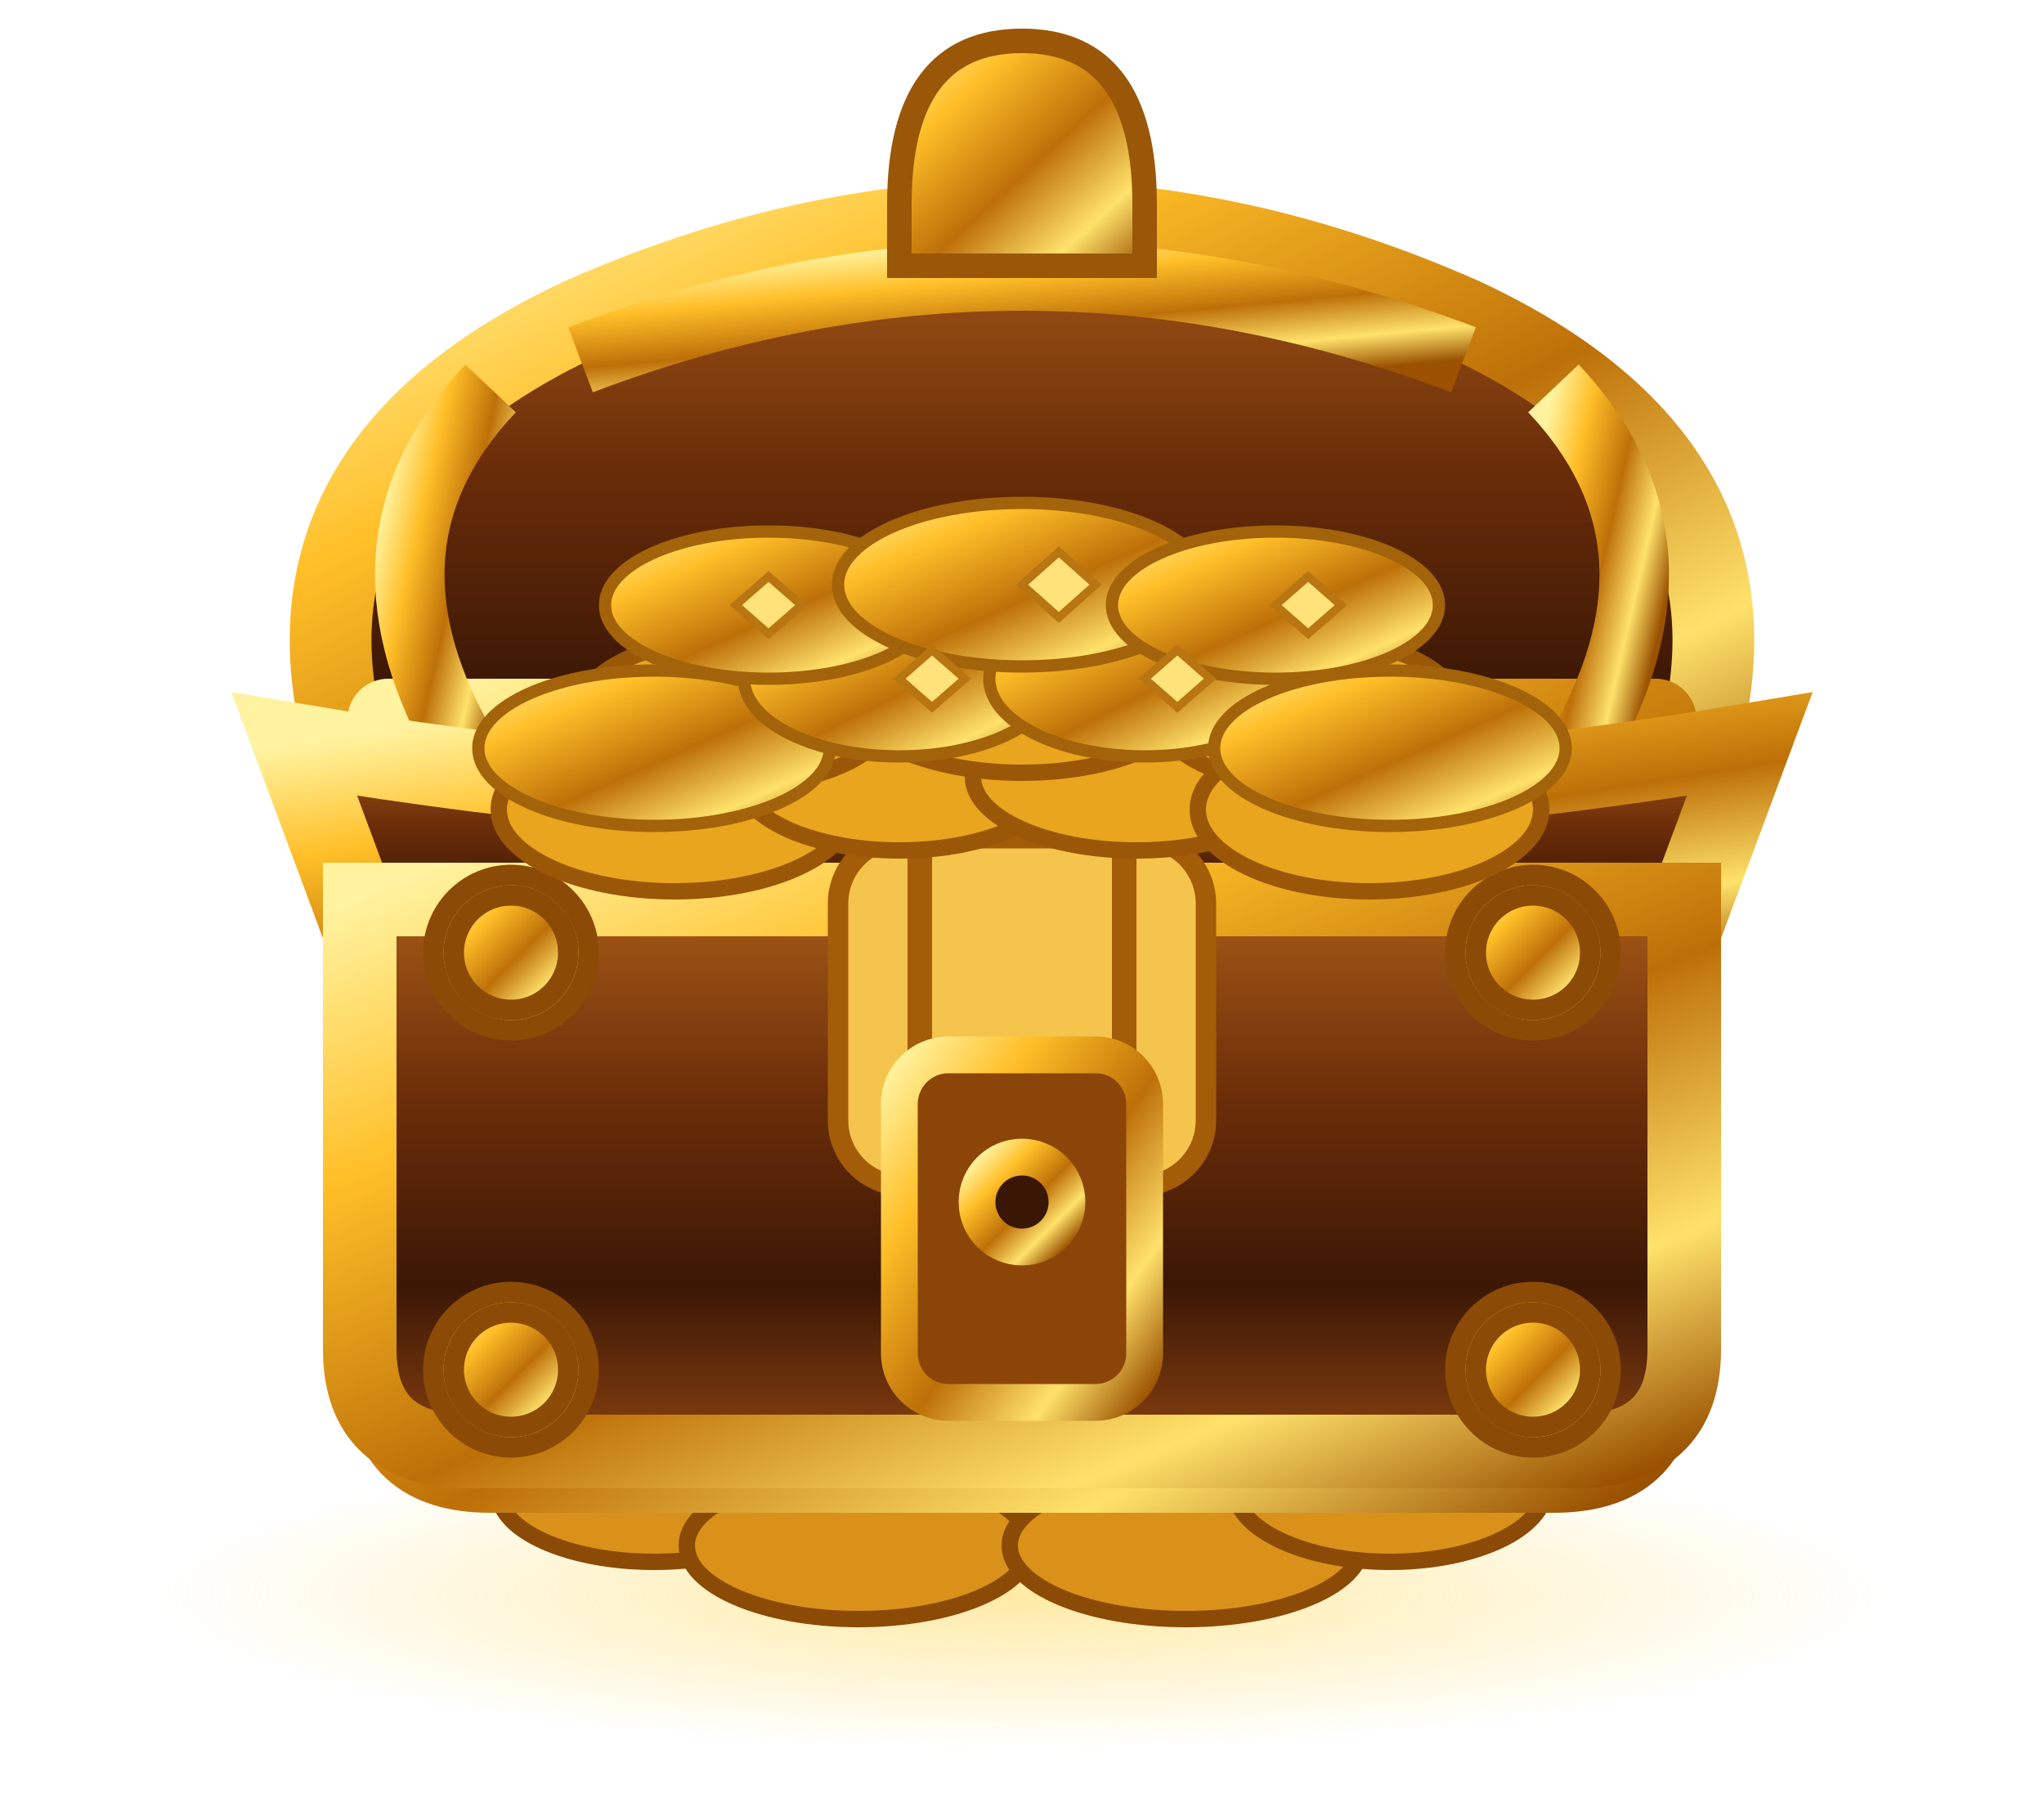
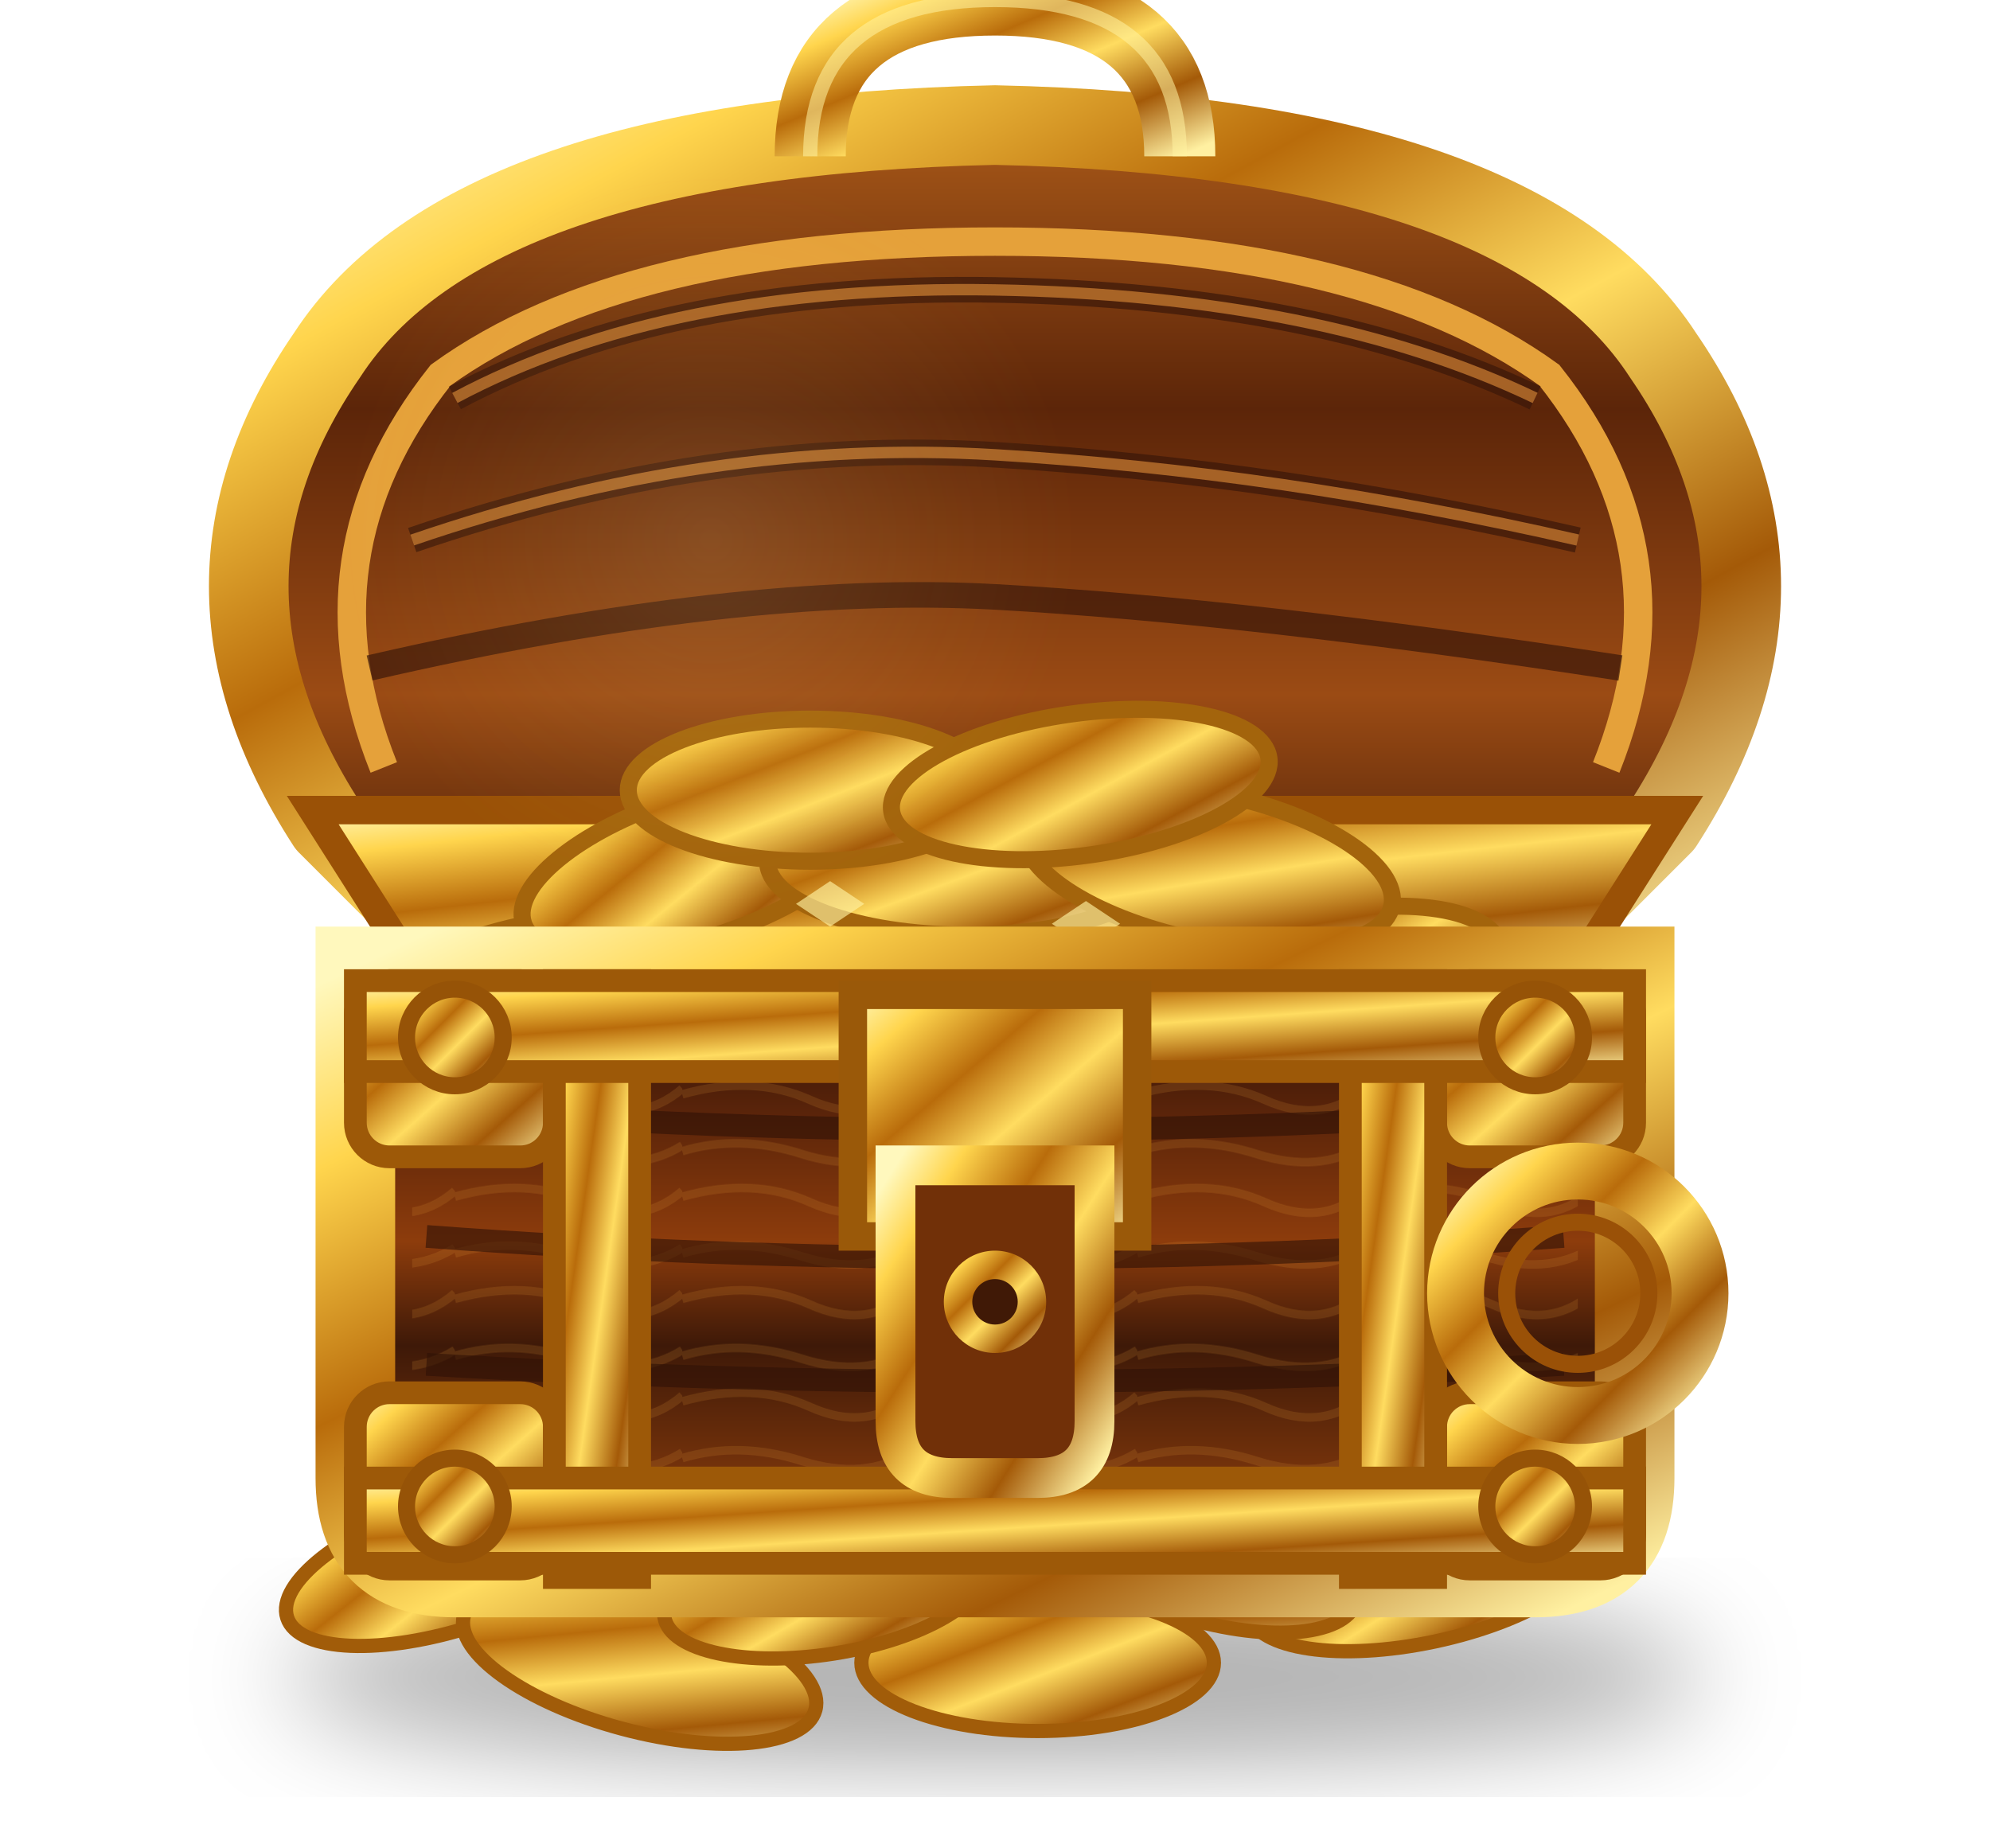
- <svg xmlns="http://www.w3.org/2000/svg" viewBox="0 0 500 440">
+ <svg xmlns="http://www.w3.org/2000/svg" viewBox="0 0 700 650">
  <defs>
-     <linearGradient id="wood" x1="0" x2="0" y1="0" y2="1">
-       <stop stop-color="#a65a16" />
-       <stop offset=".35" stop-color="#6d2e09" />
-       <stop offset=".7" stop-color="#3b1705" />
-       <stop offset="1" stop-color="#8a4210" />
+     <linearGradient id="gold" x1="0" y1="0" x2="1" y2="1">
+       <stop stop-color="#fff8bd" />
+       <stop offset=".15" stop-color="#ffd54d" />
+       <stop offset=".36" stop-color="#b96c0b" />
+       <stop offset=".55" stop-color="#ffdc60" />
+       <stop offset=".77" stop-color="#a45a08" />
+       <stop offset="1" stop-color="#fff0a1" />
    </linearGradient>
-     <linearGradient id="gold" x1="0" x2="1" y1="0" y2="1">
-       <stop stop-color="#fff3a0" />
-       <stop offset=".25" stop-color="#ffbf28" />
-       <stop offset=".55" stop-color="#bd7008" />
-       <stop offset=".8" stop-color="#ffe26b" />
-       <stop offset="1" stop-color="#9a5100" />
+     <linearGradient id="wood" x1="0" y1="0" x2="0" y2="1">
+       <stop stop-color="#9d4a13" />
+       <stop offset=".18" stop-color="#4b1d09" />
+       <stop offset=".45" stop-color="#8d3c0c" />
+       <stop offset=".62" stop-color="#3e1908" />
+       <stop offset=".82" stop-color="#74320b" />
+       <stop offset="1" stop-color="#321306" />
    </linearGradient>
-     <radialGradient id="glow">
-       <stop stop-color="#ffd95b" stop-opacity=".55" />
-       <stop offset="1" stop-color="#ffd95b" stop-opacity="0" />
+     <linearGradient id="lidwood" x1="0" y1="0" x2="0" y2="1">
+       <stop stop-color="#a85818" />
+       <stop offset=".35" stop-color="#5c2509" />
+       <stop offset=".7" stop-color="#9b4b14" />
+       <stop offset="1" stop-color="#421b07" />
+     </linearGradient>
+     <radialGradient id="shine">
+       <stop stop-color="#fff7b5" stop-opacity=".8" />
+       <stop offset="1" stop-color="#ffd24c" stop-opacity="0" />
    </radialGradient>
+     <filter id="shadow">
+       <feGaussianBlur stdDeviation="18" />
+     </filter>
+     <pattern id="grain" width="80" height="36" patternUnits="userSpaceOnUse">
+       <path d="M0 9 Q20 3 42 10 T80 7 M0 25 Q25 18 45 27 T80 23" fill="none" stroke="#e39a3a" stroke-opacity=".22" stroke-width="3" />
+     </pattern>
  </defs>
-   <ellipse cx="250" cy="390" rx="210" ry="38" fill="url(#glow)" />
-   <g fill="#d99119" stroke="#8b4a06" stroke-width="4">
-     <ellipse cx="160" cy="365" rx="38" ry="17" />
-     <ellipse cx="210" cy="378" rx="42" ry="18" />
-     <ellipse cx="290" cy="378" rx="43" ry="18" />
-     <ellipse cx="340" cy="364" rx="38" ry="18" />
-     <ellipse cx="185" cy="346" rx="38" ry="18" />
-     <ellipse cx="315" cy="346" rx="39" ry="18" />
+   <ellipse cx="350" cy="590" rx="250" ry="35" fill="#000" opacity=".3" filter="url(#shadow)" />
+   <g fill="url(#gold)" stroke="#a15c09" stroke-width="5">
+     <ellipse cx="160" cy="550" rx="62" ry="23" transform="rotate(-18 160 550)" />
+     <ellipse cx="225" cy="585" rx="64" ry="24" transform="rotate(15 225 585)" />
+     <ellipse cx="365" cy="585" rx="62" ry="24" />
+     <ellipse cx="500" cy="555" rx="62" ry="23" transform="rotate(-12 500 555)" />
+     <ellipse cx="290" cy="560" rx="57" ry="22" transform="rotate(-9 290 560)" />
+     <ellipse cx="420" cy="545" rx="60" ry="24" transform="rotate(18 420 545)" />
  </g>
-   <g stroke="url(#gold)" stroke-width="20" stroke-linejoin="round">
-     <path fill="url(#wood)" d="M85 184 Q65 114 142 78 Q250 30 358 78 Q435 114 415 184 L390 218 H110Z" />
-     <path fill="url(#wood)" d="M95 176 H405 V337 Q405 360 380 360 H120 Q95 360 95 337Z" />
+   <path d="M115 290 Q60 205 115 125 Q165 48 350 44 Q535 48 585 125 Q640 205 585 290 L545 330 H155Z" fill="url(#lidwood)" stroke="url(#gold)" stroke-width="28" stroke-linejoin="round" />
+   <path d="M135 270 Q105 195 155 132 Q220 85 350 85 Q480 85 545 132 Q595 195 565 270" fill="none" stroke="#e5a13a" stroke-width="10" />
+   <path d="M160 140 Q235 100 350 102 T540 140 M145 190 Q250 154 350 160 T555 190 M130 235 Q260 205 350 210 T570 235" fill="none" stroke="#3b1708" stroke-width="9" opacity=".7" />
+   <path d="M160 140 Q235 100 350 102 T540 140 M145 190 Q250 154 350 160 T555 190" fill="none" stroke="#d88736" stroke-width="4" opacity=".65" />
+   <path d="M110 285 L590 285 L555 340 L145 340Z" fill="url(#gold)" stroke="#9a5106" stroke-width="10" />
+   <g fill="url(#gold)" stroke="#a3640c" stroke-width="6">
+     <ellipse cx="200" cy="350" rx="70" ry="27" transform="rotate(-8 200 350)" />
+     <ellipse cx="280" cy="333" rx="72" ry="28" transform="rotate(12 280 333)" />
+     <ellipse cx="370" cy="340" rx="76" ry="28" />
+     <ellipse cx="460" cy="350" rx="70" ry="27" transform="rotate(-14 460 350)" />
+     <ellipse cx="245" cy="305" rx="64" ry="25" transform="rotate(-18 245 305)" />
+     <ellipse cx="340" cy="303" rx="70" ry="26" />
+     <ellipse cx="425" cy="305" rx="66" ry="26" transform="rotate(12 425 305)" />
+     <ellipse cx="285" cy="278" rx="64" ry="25" />
+     <ellipse cx="380" cy="276" rx="67" ry="25" transform="rotate(-8 380 276)" />
  </g>
-   <g fill="none" stroke="url(#gold)" stroke-width="17">
-     <path d="M120 95 Q85 132 112 181" />
-     <path d="M380 95 Q415 132 388 181" />
-     <path d="M142 88 Q250 47 358 88" />
+   <g fill="#fff1a0" opacity=".65">
+     <path d="M195 335 l12 -8 12 8 -12 8Z" />
+     <path d="M280 318 l12 -8 12 8 -12 8Z" />
+     <path d="M370 325 l12 -8 12 8 -12 8Z" />
+     <path d="M455 336 l12 -8 12 8 -12 8Z" />
  </g>
-   <path fill="url(#wood)" stroke="url(#gold)" stroke-width="20" d="M72 182 Q250 212 428 182 L412 225 Q250 250 88 225Z" />
-   <path fill="url(#wood)" stroke="url(#gold)" stroke-width="18" d="M88 220 H412 V330 Q412 355 385 355 H115 Q88 355 88 330Z" />
-   <g fill="none" stroke="url(#gold)" stroke-width="16">
-     <path d="M115 236 V338" />
-     <path d="M385 236 V338" />
-     <path d="M90 278 H410" />
+   <path d="M125 340 H575 V520 Q575 555 540 555 H160 Q125 555 125 520Z" fill="url(#wood)" stroke="url(#gold)" stroke-width="28" />
+   <path d="M145 375 H555 V510 Q555 535 525 535 H175 Q145 535 145 510Z" fill="url(#grain)" opacity=".75" />
+   <path d="M150 390 Q350 405 550 390 M150 435 Q350 450 550 435 M150 480 Q350 492 550 480" fill="none" stroke="#2e1005" stroke-width="8" opacity=".6" />
+   <g fill="url(#gold)" stroke="#9d5908" stroke-width="8">
+     <rect x="125" y="345" width="70" height="62" rx="12" />
+     <rect x="505" y="345" width="70" height="62" rx="12" />
+     <rect x="125" y="490" width="70" height="62" rx="12" />
+     <rect x="505" y="490" width="70" height="62" rx="12" />
+     <rect x="195" y="345" width="30" height="210" />
+     <rect x="475" y="345" width="30" height="210" />
+     <rect x="125" y="345" width="450" height="32" />
+     <rect x="125" y="520" width="450" height="30" />
  </g>
-   <g fill="#f5c44c" stroke="#a35c08" stroke-width="5">
-     <rect x="205" y="205" width="90" height="85" rx="16" />
-     <path d="M225 205 V280 M275 205 V280" stroke="#a35c08" stroke-width="6" />
+   <path d="M300 350 H400 V435 H300Z" fill="url(#gold)" stroke="#9a5909" stroke-width="10" />
+   <path d="M315 410 H385 V500 Q385 520 365 520 H335 Q315 520 315 500Z" fill="#713008" stroke="url(#gold)" stroke-width="14" />
+   <circle cx="350" cy="458" r="18" fill="url(#gold)" />
+   <circle cx="350" cy="458" r="8" fill="#401906" />
+   <circle cx="555" cy="455" r="43" fill="none" stroke="url(#gold)" stroke-width="20" />
+   <circle cx="555" cy="455" r="25" fill="none" stroke="#9a5107" stroke-width="6" />
+   <path d="M285 55 Q285 0 350 0 Q415 0 415 55" fill="none" stroke="url(#gold)" stroke-width="25" />
+   <path d="M285 55 Q285 0 350 0 Q415 0 415 55" fill="none" stroke="#fff2a1" stroke-width="5" opacity=".55" />
+   <g fill="url(#gold)" stroke="#965307" stroke-width="6">
+     <circle cx="160" cy="365" r="17" />
+     <circle cx="540" cy="365" r="17" />
+     <circle cx="160" cy="530" r="17" />
+     <circle cx="540" cy="530" r="17" />
  </g>
-   <g fill="#8c4508" stroke="url(#gold)" stroke-width="9">
-     <rect x="220" y="258" width="60" height="85" rx="12" />
-     <circle cx="250" cy="294" r="11" fill="#3a1604" />
-   </g>
-   <g fill="url(#gold)" stroke="#8b4a06" stroke-width="5">
-     <circle cx="125" cy="233" r="19" />
-     <circle cx="375" cy="233" r="19" />
-     <circle cx="125" cy="335" r="19" />
-     <circle cx="375" cy="335" r="19" />
-   </g>
-   <g fill="#e8a51d" stroke="#9a5708" stroke-width="4">
-     <ellipse cx="165" cy="198" rx="43" ry="20" />
-     <ellipse cx="220" cy="190" rx="39" ry="18" />
-     <ellipse cx="278" cy="190" rx="40" ry="18" />
-     <ellipse cx="335" cy="198" rx="42" ry="20" />
-     <ellipse cx="180" cy="174" rx="38" ry="18" />
-     <ellipse cx="250" cy="169" rx="43" ry="20" />
-     <ellipse cx="320" cy="174" rx="37" ry="18" />
-   </g>
-   <g fill="url(#gold)" stroke="#a3630a" stroke-width="3">
-     <ellipse cx="160" cy="183" rx="43" ry="19" />
-     <ellipse cx="220" cy="166" rx="38" ry="19" />
-     <ellipse cx="280" cy="166" rx="38" ry="19" />
-     <ellipse cx="340" cy="183" rx="43" ry="19" />
-     <ellipse cx="188" cy="148" rx="40" ry="18" />
-     <ellipse cx="250" cy="143" rx="45" ry="20" />
-     <ellipse cx="312" cy="148" rx="40" ry="18" />
-   </g>
-   <g fill="#ffe37a" stroke="#b87512" stroke-width="2">
-     <path d="M180 148 l8 -7 8 7 -8 7Z" />
-     <path d="M250 143 l9 -8 9 8 -9 8Z" />
-     <path d="M312 148 l8 -7 8 7 -8 7Z" />
-     <path d="M220 166 l8 -7 8 7 -8 7Z" />
-     <path d="M280 166 l8 -7 8 7 -8 7Z" />
-   </g>
-   <path fill="url(#gold)" stroke="#9a5708" stroke-width="6" d="M220 50 Q220 10 250 10 Q280 10 280 50 L280 65 H220Z" />
-   <g fill="url(#gold)" stroke="#8b4a06" stroke-width="5">
-     <circle cx="125" cy="233" r="14" />
-     <circle cx="375" cy="233" r="14" />
-     <circle cx="125" cy="335" r="14" />
-     <circle cx="375" cy="335" r="14" />
-   </g>
+   <circle cx="250" cy="190" r="130" fill="url(#shine)" opacity=".15" />
</svg>
